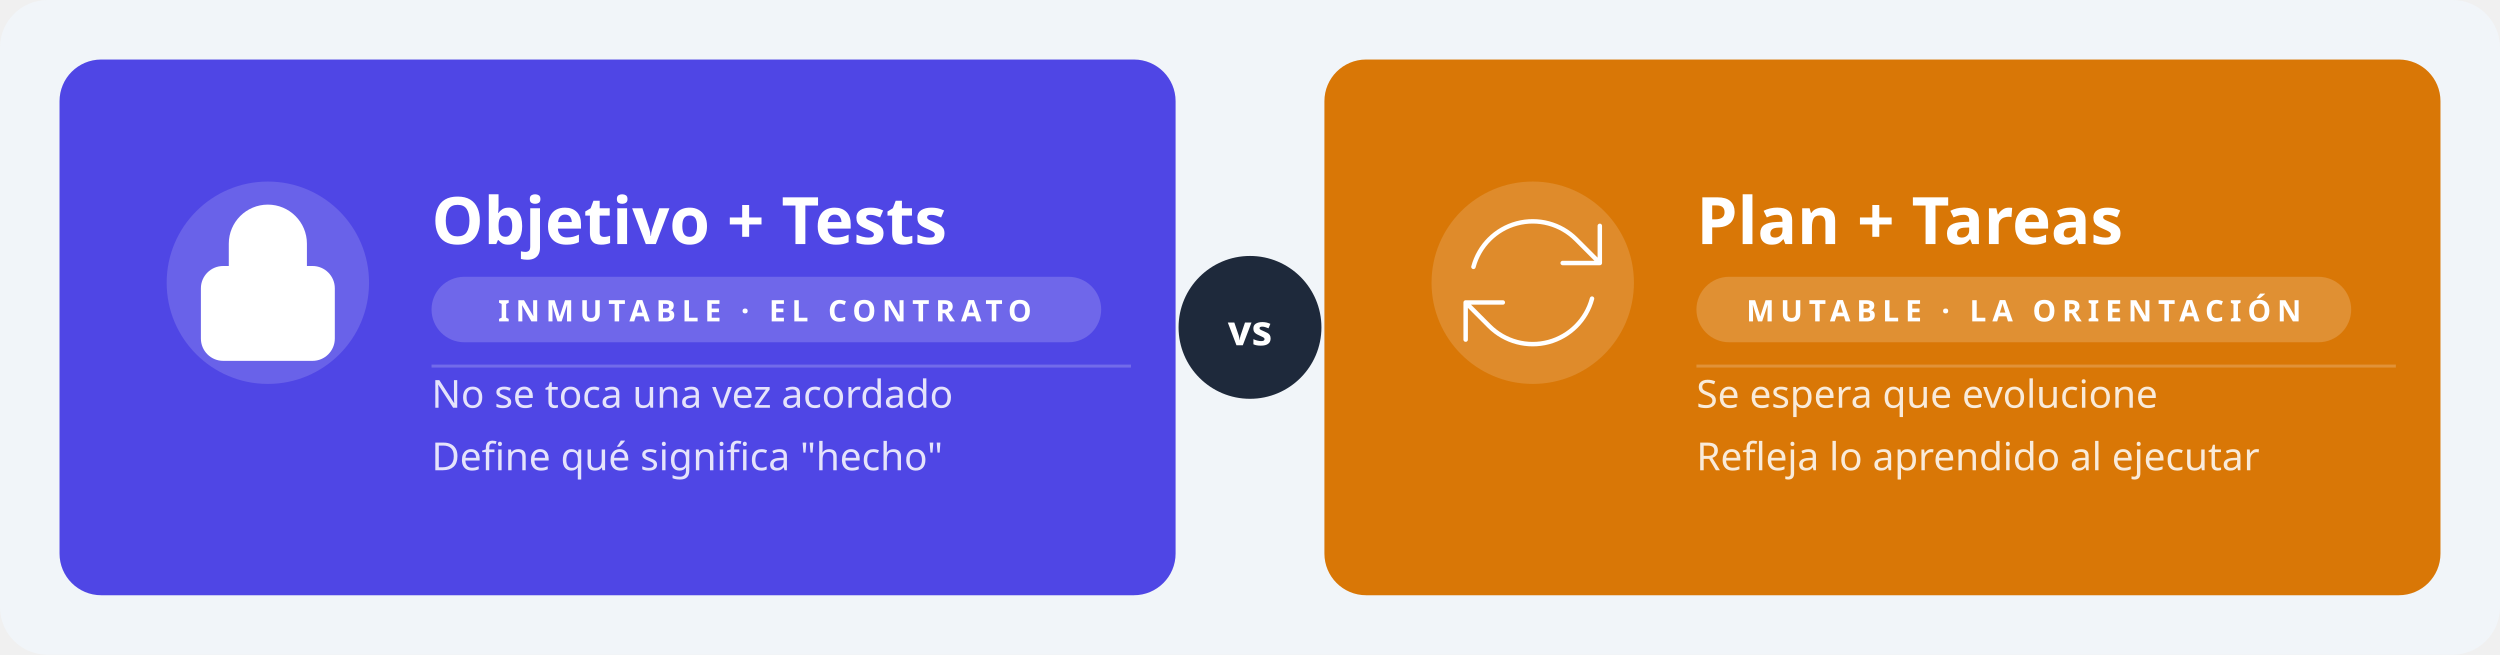
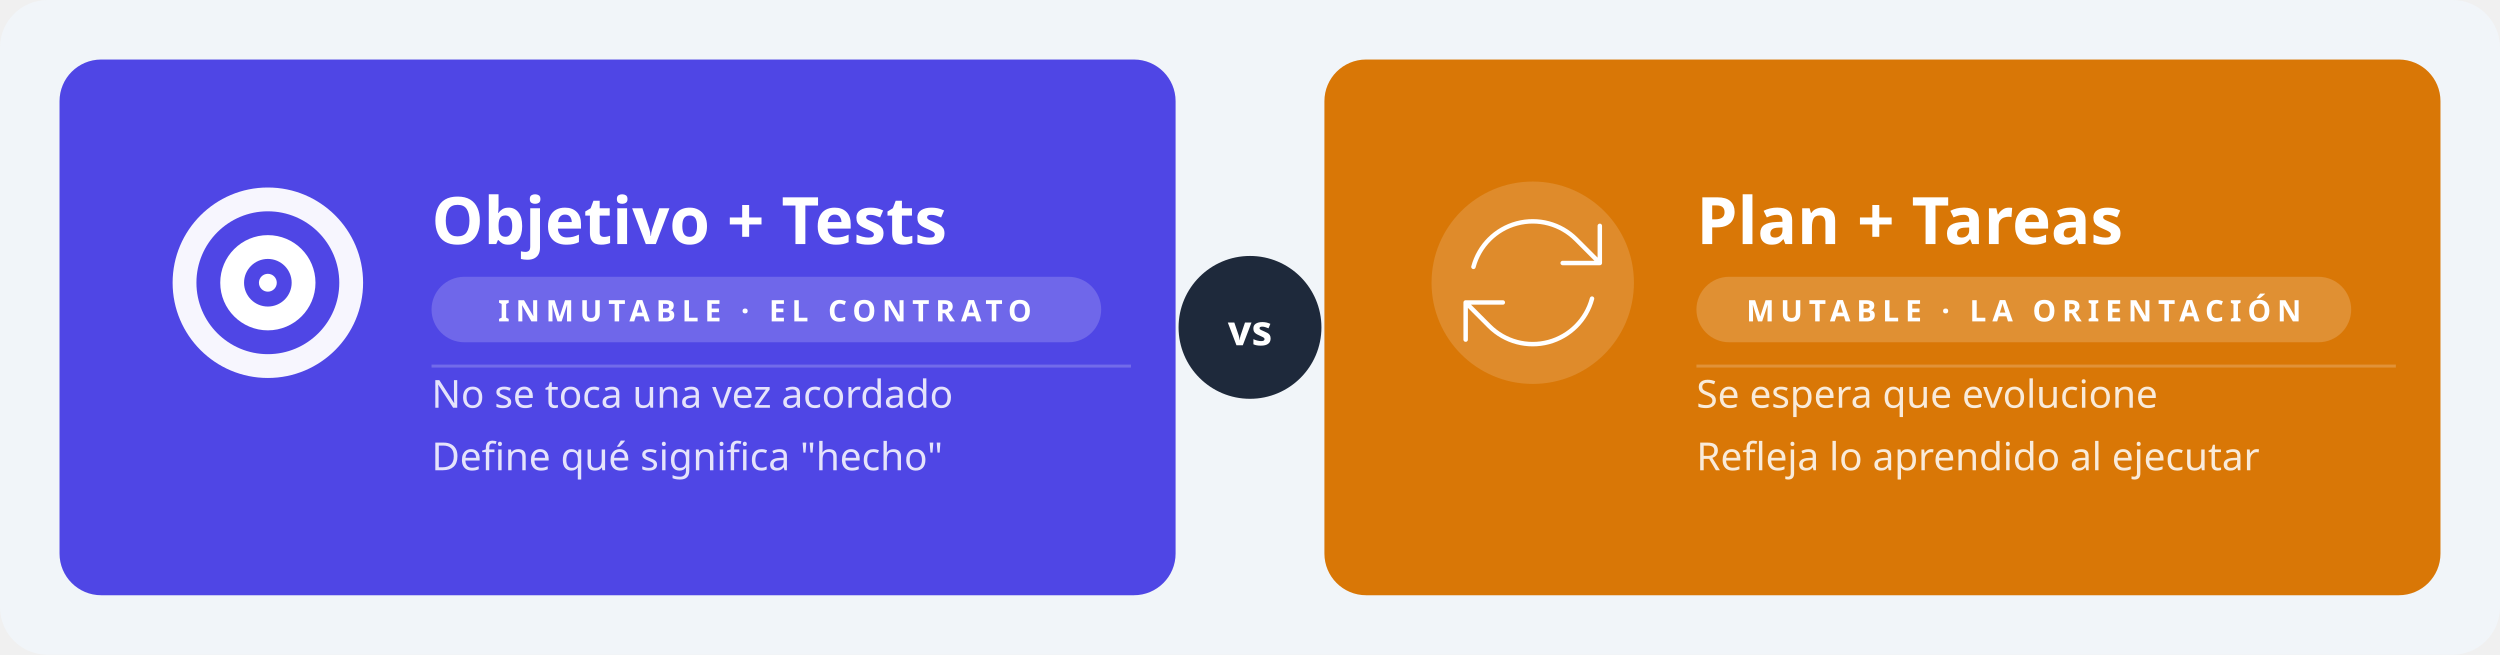
<svg xmlns="http://www.w3.org/2000/svg" viewBox="0 0 840 220" width="840" height="220" font-family="'Segoe UI', system-ui, -apple-system, BlinkMacSystemFont, sans-serif">
  <rect width="840" height="220" rx="16" fill="#f1f5f9" />
  <rect x="20" y="20" width="375" height="180" rx="14" fill="#4f46e5" />
-   <circle cx="90" cy="95" r="34" fill="white" fill-opacity="0.15" />
-   <g transform="translate(60,65) scale(2.5)">
-     <path fill="white" d="M12 1.5a5.25 5.25 0 0 0-5.25 5.25v3h-.75a3 3 0 0 0-3 3v6.75a3 3 0 0 0 3 3h12          a3 3 0 0 0 3-3V12.75a3 3 0 0 0-3-3h-.75v-3C17.25 3.851 14.899 1.5 12 1.5Zm3.75          8.25v-3a3.75 3.75 0 1 0-7.5 0v3h7.5Z" />
-   </g>
+   <circle cx="90" cy="95" r="32" fill="white" fill-opacity="0.95" />
+   <circle cx="90" cy="95" r="24" fill="#4f46e5" />
+   <circle cx="90" cy="95" r="16" fill="white" />
+   <circle cx="90" cy="95" r="8" fill="#4f46e5" />
+   <circle cx="90" cy="95" r="3" fill="white" />
  <text x="145" y="82" fill="white" font-size="22" font-weight="700">Objetivo + Tests</text>
  <rect x="145" y="93" width="225" height="22" rx="11" fill="white" fill-opacity="0.18" />
  <text x="257" y="108" fill="white" font-size="10" font-weight="700" text-anchor="middle" letter-spacing="2">INMUTABLE · EL CONTRATO</text>
  <text x="145" y="137" fill="white" font-size="13" fill-opacity="0.85">No se toca una vez acordado</text>
  <text x="145" y="158" fill="white" font-size="13" fill-opacity="0.85">Define qué significa "hecho"</text>
  <line x1="145" y1="123" x2="380" y2="123" stroke="white" stroke-opacity="0.2" stroke-width="1" />
  <circle cx="420" cy="110" r="24" fill="#1e293b" />
  <text x="420" y="116" fill="white" font-size="14" font-weight="700" text-anchor="middle">vs</text>
  <rect x="445" y="20" width="375" height="180" rx="14" fill="#d97706" />
  <circle cx="515" cy="95" r="34" fill="white" fill-opacity="0.15" />
  <g transform="translate(485,65) scale(2.5)">
    <path fill="none" stroke="white" stroke-width="1.5" stroke-linecap="round" stroke-linejoin="round" vector-effect="non-scaling-stroke" d="M16.023 9.348h4.992v-.001M2.985 19.644v-4.992m0 0h4.992m-4.993 0          3.181 3.183a8.25 8.25 0 0 0 13.803-3.7M4.031 9.865a8.25 8.25 0 0 1          13.803-3.7l3.181 3.182m0-4.991v4.99" />
  </g>
  <text x="570" y="82" fill="white" font-size="22" font-weight="700">Plan + Tareas</text>
  <rect x="570" y="93" width="220" height="22" rx="11" fill="white" fill-opacity="0.18" />
  <text x="680" y="108" fill="white" font-size="10" font-weight="700" text-anchor="middle" letter-spacing="2">MUTABLE · LA ORIENTACIÓN</text>
  <text x="570" y="137" fill="white" font-size="13" fill-opacity="0.85">Se espera que evolucione</text>
  <text x="570" y="158" fill="white" font-size="13" fill-opacity="0.85">Refleja lo aprendido al ejecutar</text>
  <line x1="570" y1="123" x2="805" y2="123" stroke="white" stroke-opacity="0.2" stroke-width="1" />
</svg>
